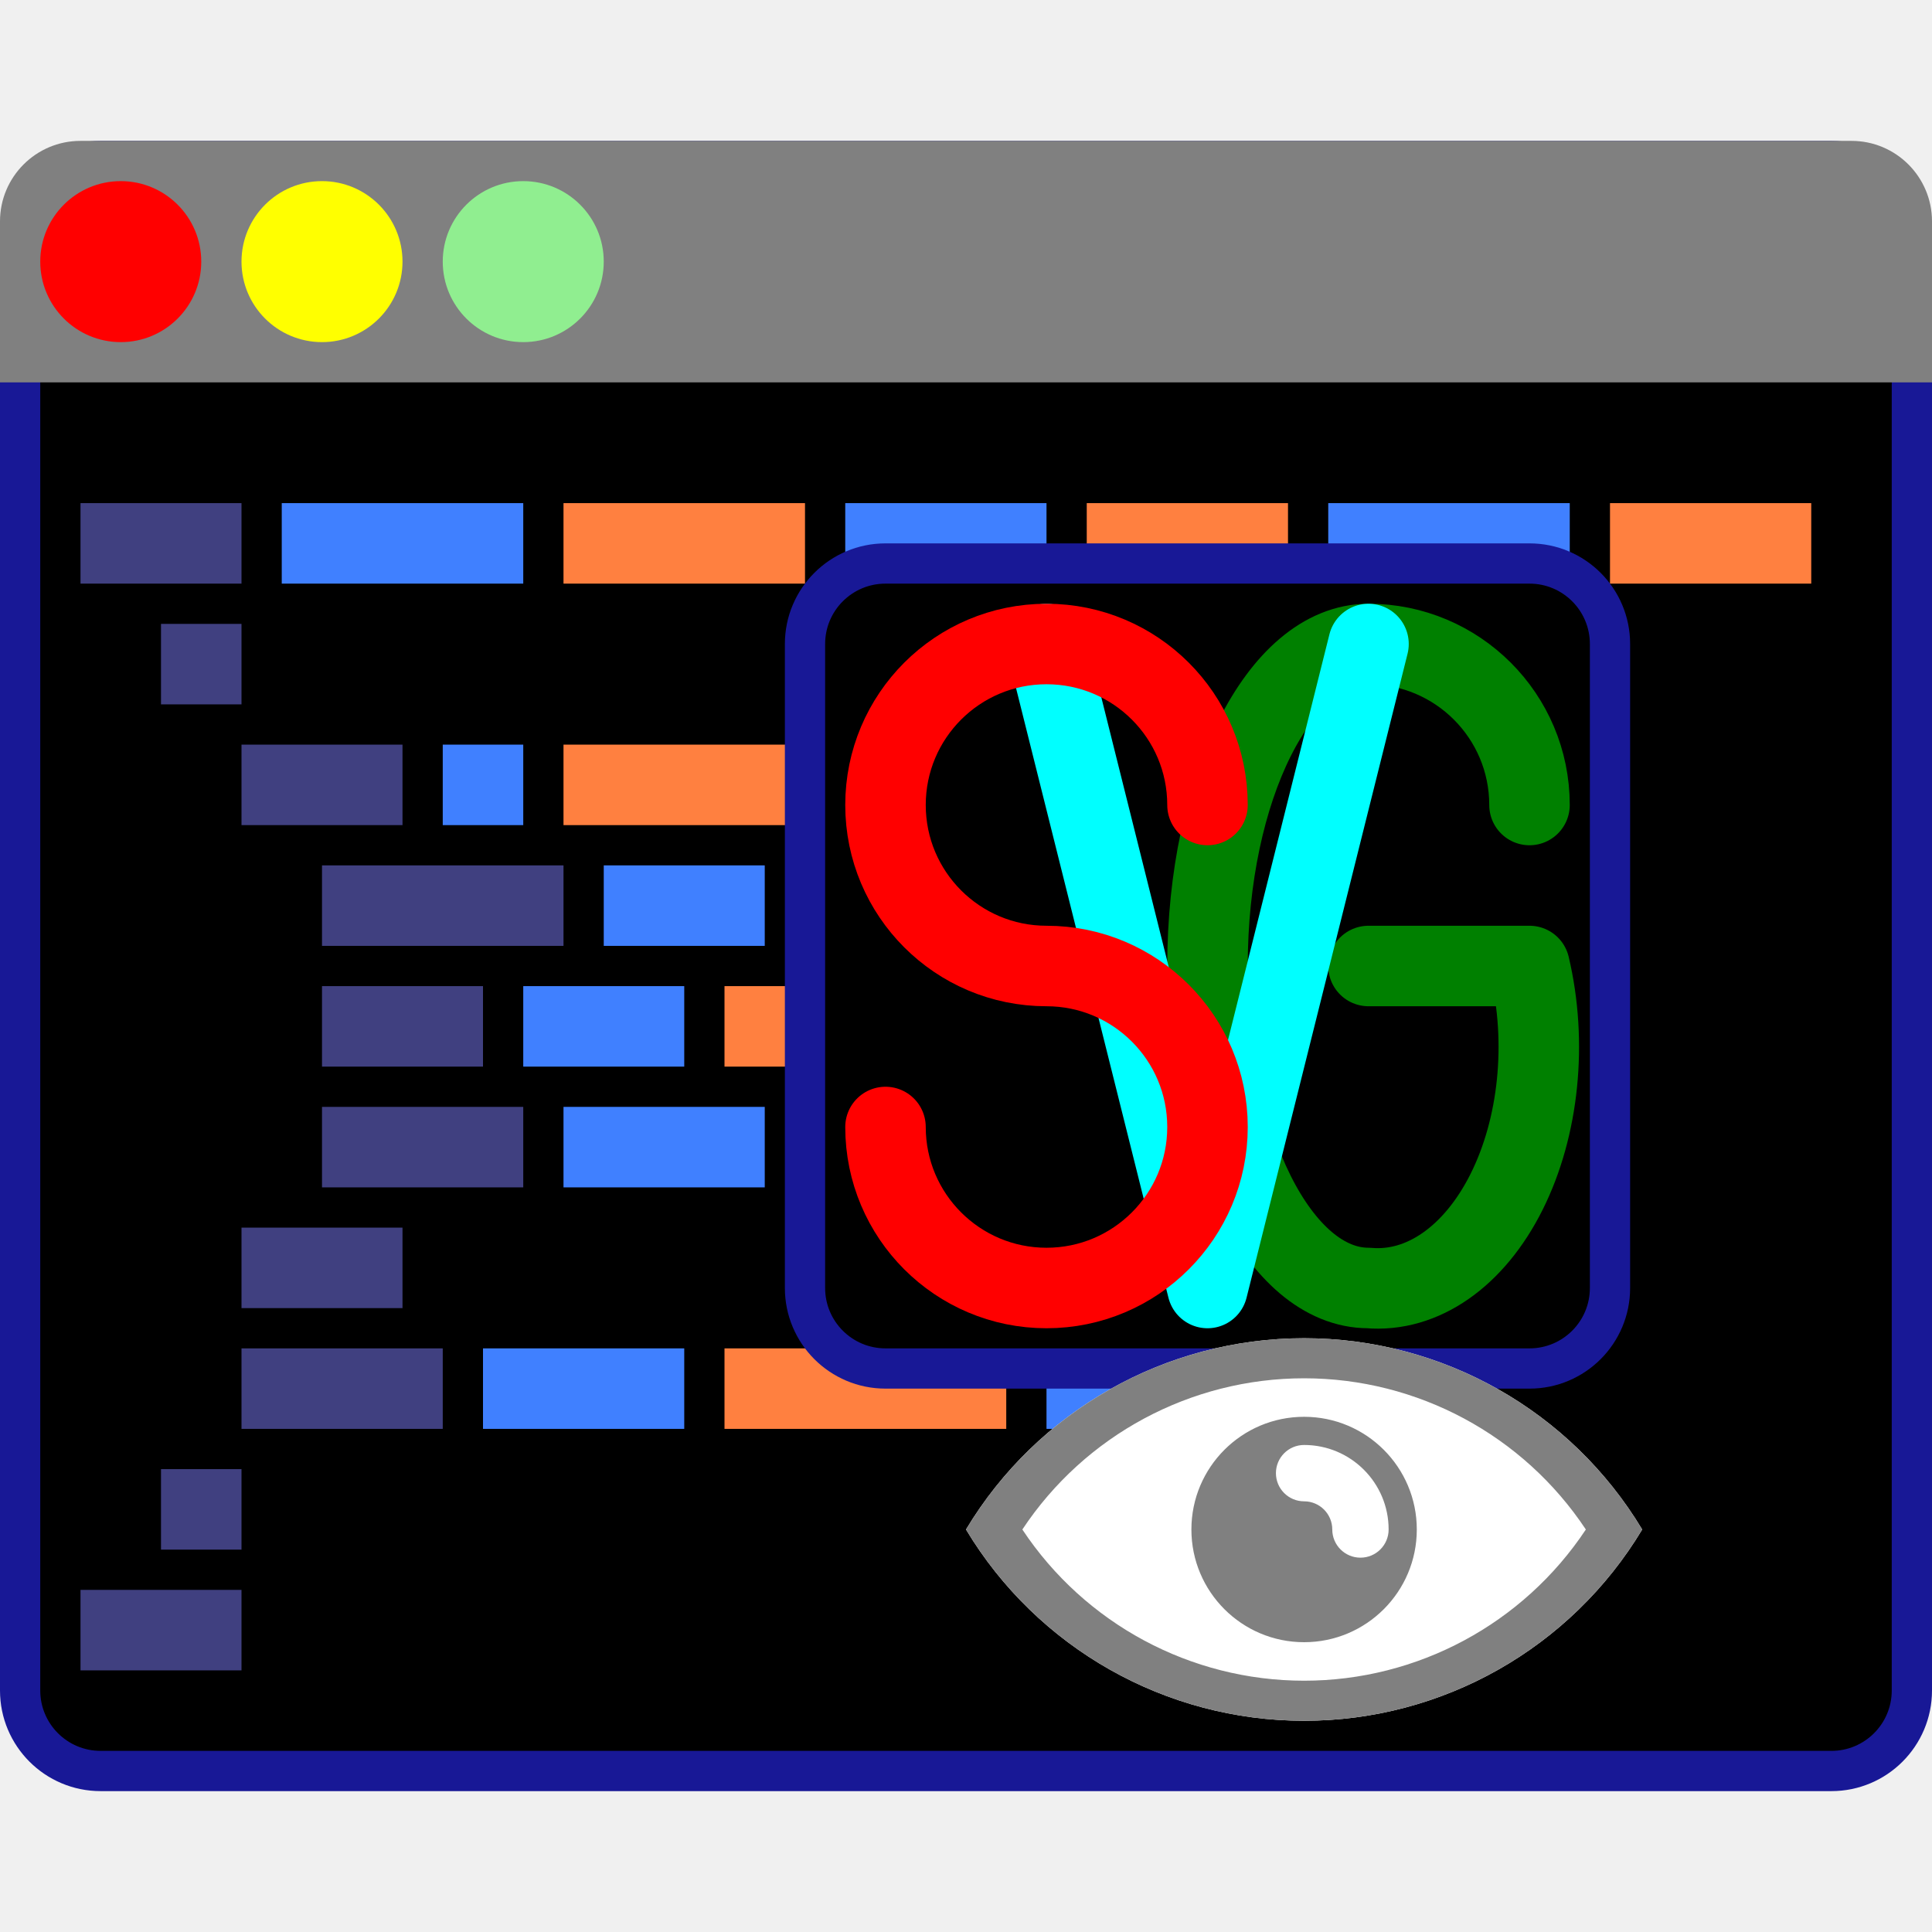
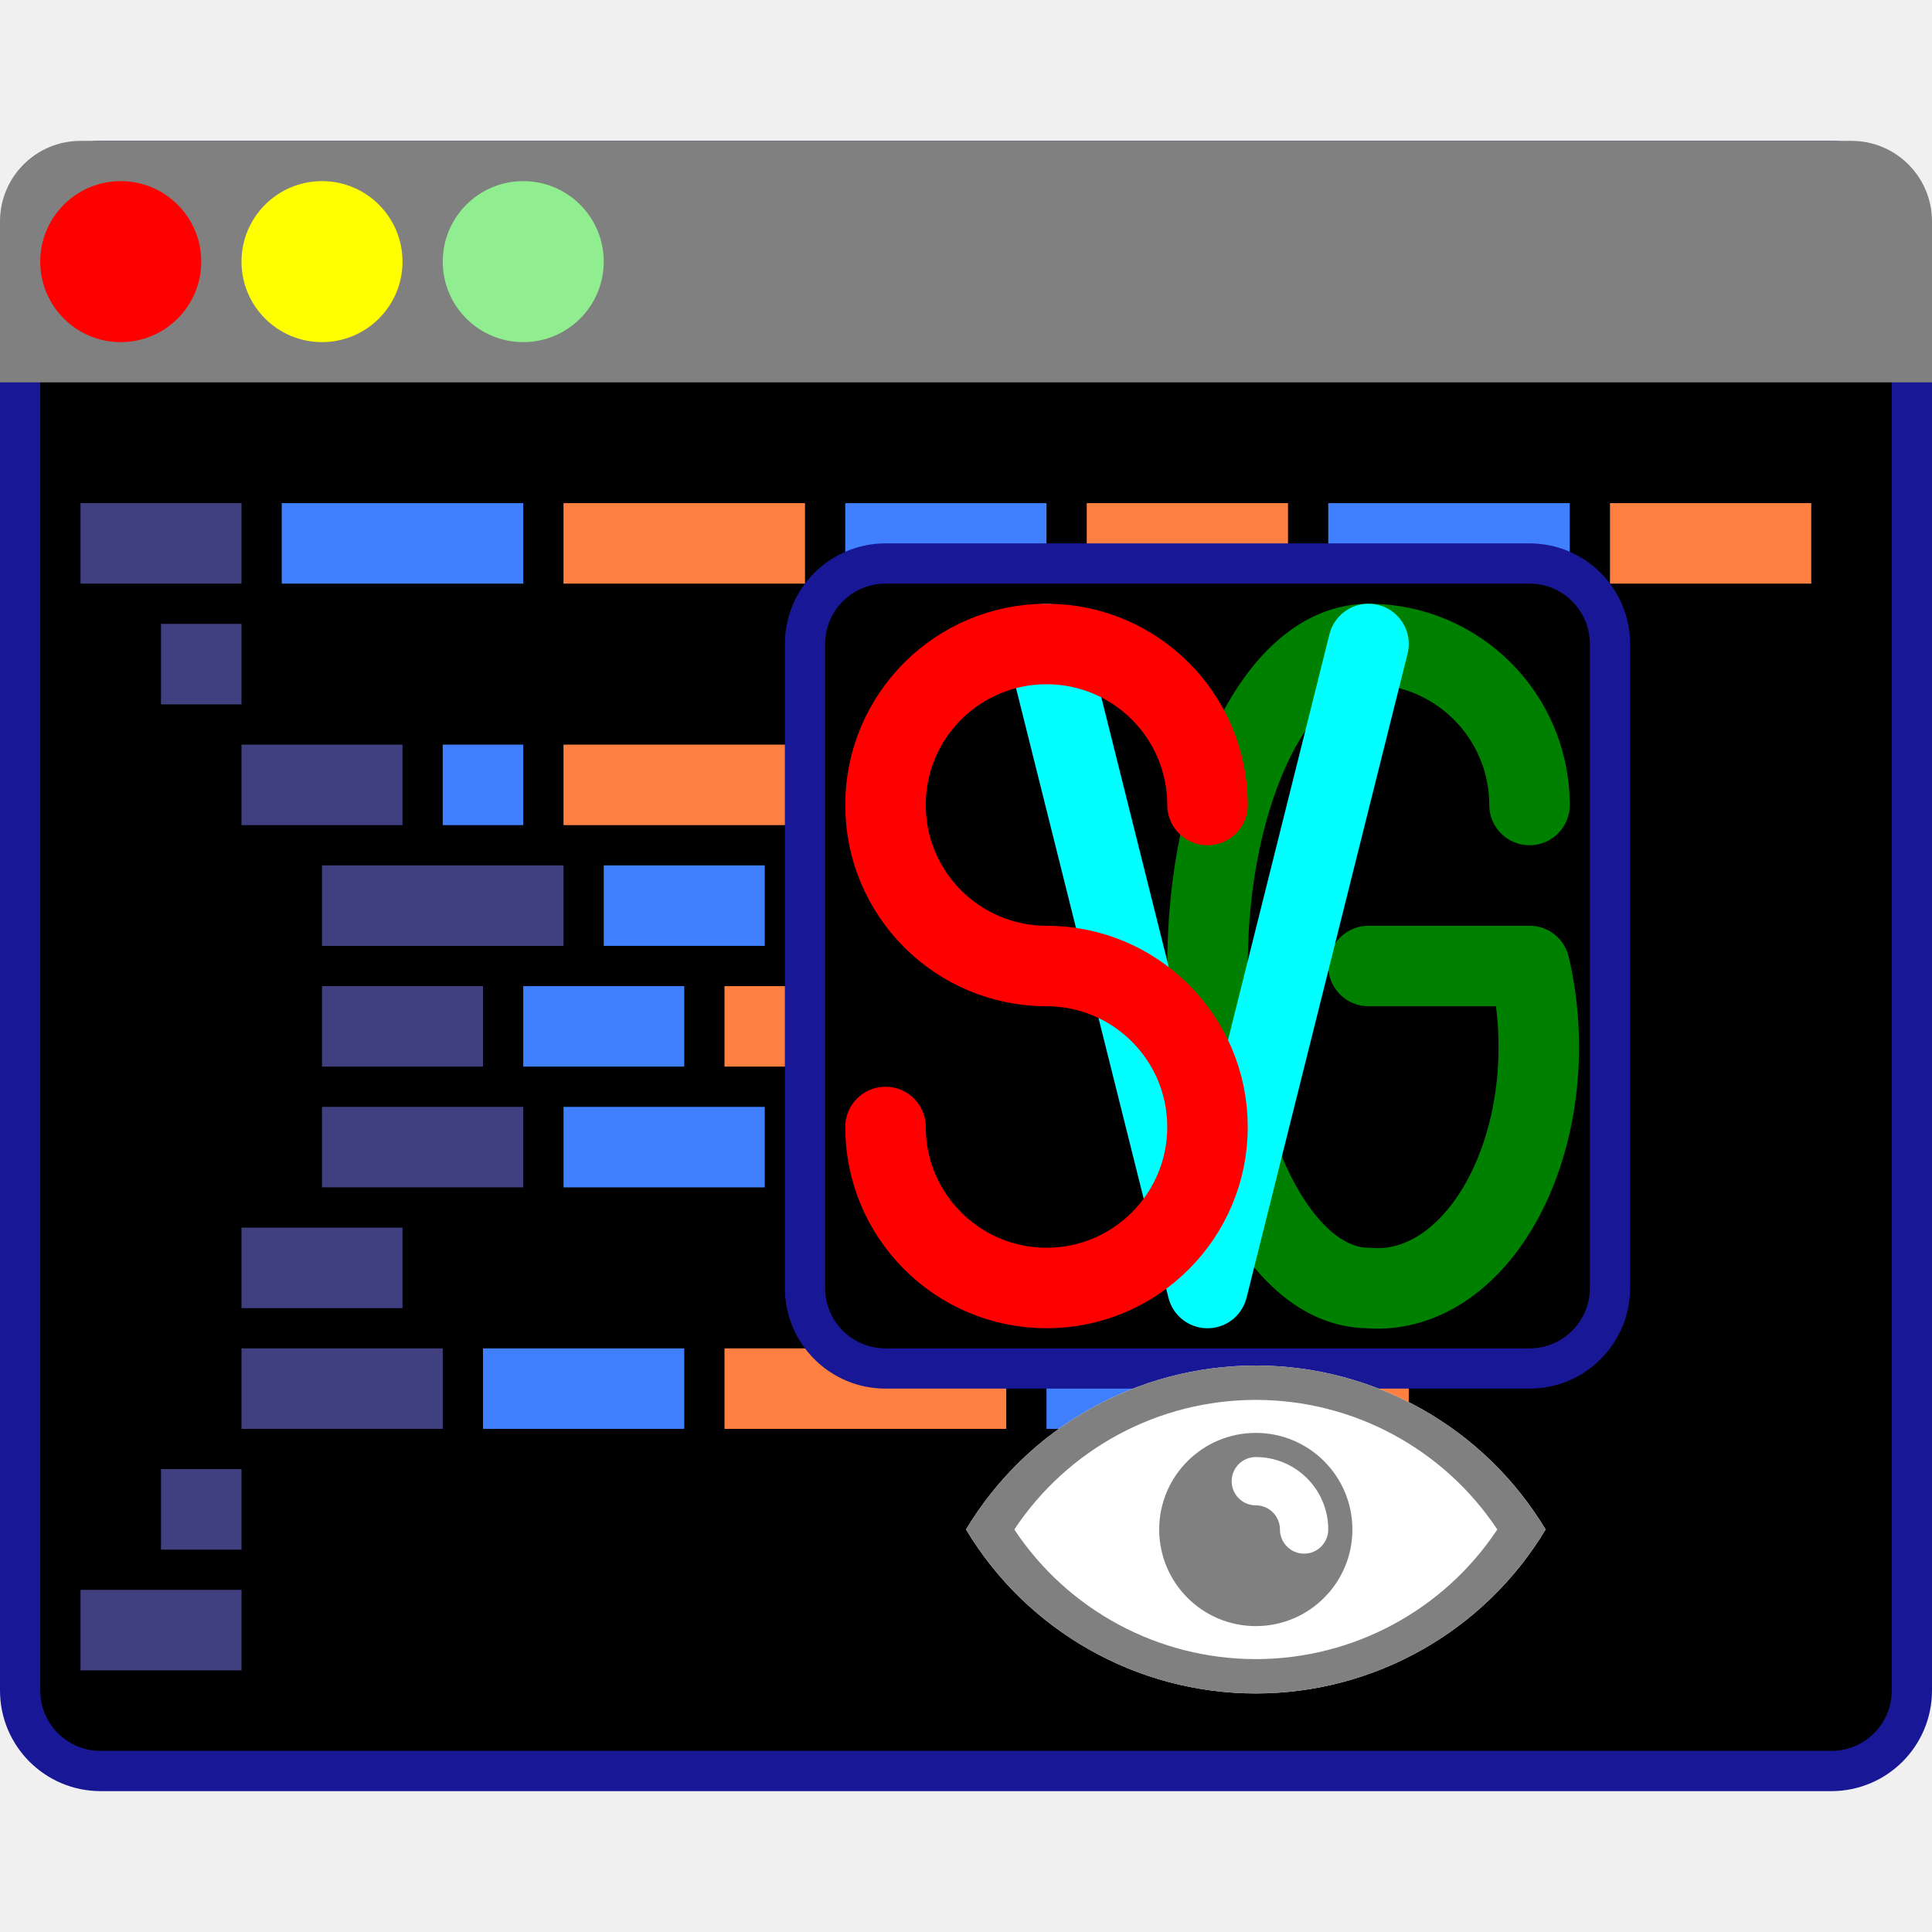
<svg xmlns="http://www.w3.org/2000/svg" fill="none" stroke="currentColor" stroke-width="2" viewBox="0 0 24 24" width="192" height="192">
  <defs>
    <marker id="circle" refX="1" refY="1" markerWidth="2" markerHeight="2" fill="none">
      <circle cx="1" cy="1" r=".5" stroke="currentColor" stroke-width=".5" />
    </marker>
  </defs>
  <g transform="translate(0, 1)">
    <rect x="0.25" y="1" width="23.5" height="20" rx="1" fill="black" stroke="rgb(24 24 150)" stroke-width=".5" />
    <path d="M0 3.75v-2a1 1 0 0 1 1 -1h22a1 1 0 0 1 1 1v2z" fill="gray" stroke="none" />
    <circle cx="1.5" cy="2.25" r="1" fill="red" stroke="none" />
    <circle cx="4" cy="2.25" r="1" fill="yellow" stroke="none" />
    <circle cx="6.5" cy="2.25" r="1" fill="lightgreen" stroke="none" />
    <g transform="translate(1, 5.75)" stroke-width="1">
      <path d="M0   0h2                      M1 1.5h1 M2   3h2 M3   4.5h3           M3   6h2         M3 7.5h2.5              M2 9h2M2 10.5h2.5        M1 12h1M0 13.5h2" stroke="rgb(64 64 128)" />
      <path d="M2.5 0h3M9.5  0h2.5M15.5 0h3           M4.5 3h1 M6.5 4.5h2M10.5 4.5h2M5.5 6h2M11.5 6h2M6 7.5h2.5                    M5 10.5h2.5m4.5 0h2" stroke="rgb(64 128 255)" />
      <path d="M6   0h3M12.5 0h2.5M19   0h2.5         M6   3h3 M9   4.5h1M13   4.5h2M8   6h3         M9 7.5h2m0.5 0h3m0.5 0h2      M8 10.5h3.5m3   0h2" stroke="rgb(255 128 64)" />
      <path d="" stroke="rgb(255 128 64)" />
    </g>
  </g>
  <g transform="translate(10,7)" stroke-width="1" stroke-linecap="round" stroke-linejoin="round">
    <rect x="0" y="0" width="10" height="10" rx="1" fill="black" stroke="rgb(24 24 150)" stroke-width=".5" />
    <path d="M9 3a2 2 0 0 0-2-2 2 4 0 0 0 0 8 2 3 0 0 0 2-4h-2" fill="none" stroke="green" stroke-width="1" />
    <path d="M3 1l2 8 2-8" fill="none" stroke="cyan" stroke-width="1" />
    <path d="M5 3a2 2 0 0 0-2-2a2 2 0 0 0-2 2a2 2 0 0 0 2 2a2 2 0 0 1 2 2a2 2 0 0 1-2 2a2 2 0 0 1 -2-2" stroke="red" />
  </g>
-   <g transform="translate(12,19) scale(0.7)">
+   <g transform="translate(12,19) scale(0.6)">
    <path d="m0 0a7 7 0 0 1 12 0a7 7 0 0 1 -12 0z" fill="white" stroke="none" />
    <path d="m0 0a7 7 0 0 1 12 0a7 7 0 0 1 -12 0zm1 0a6 6 0 0 1 10 0a6 6 0 0 1-10 0zm5 -2a2 2 0 1 0 2 2a2 2 0 0 0-2-2zm0 0.5a1.5 1.5 0 0 1 1.5 1.5a0.5 0.5 0 0 1-1 0a0.5 0.5 0 0 0-0.5-0.5a0.5 0.5 0 0 1 0-1z" fill="gray" fill-rule="evenodd" stroke="none" />
  </g>
</svg>
